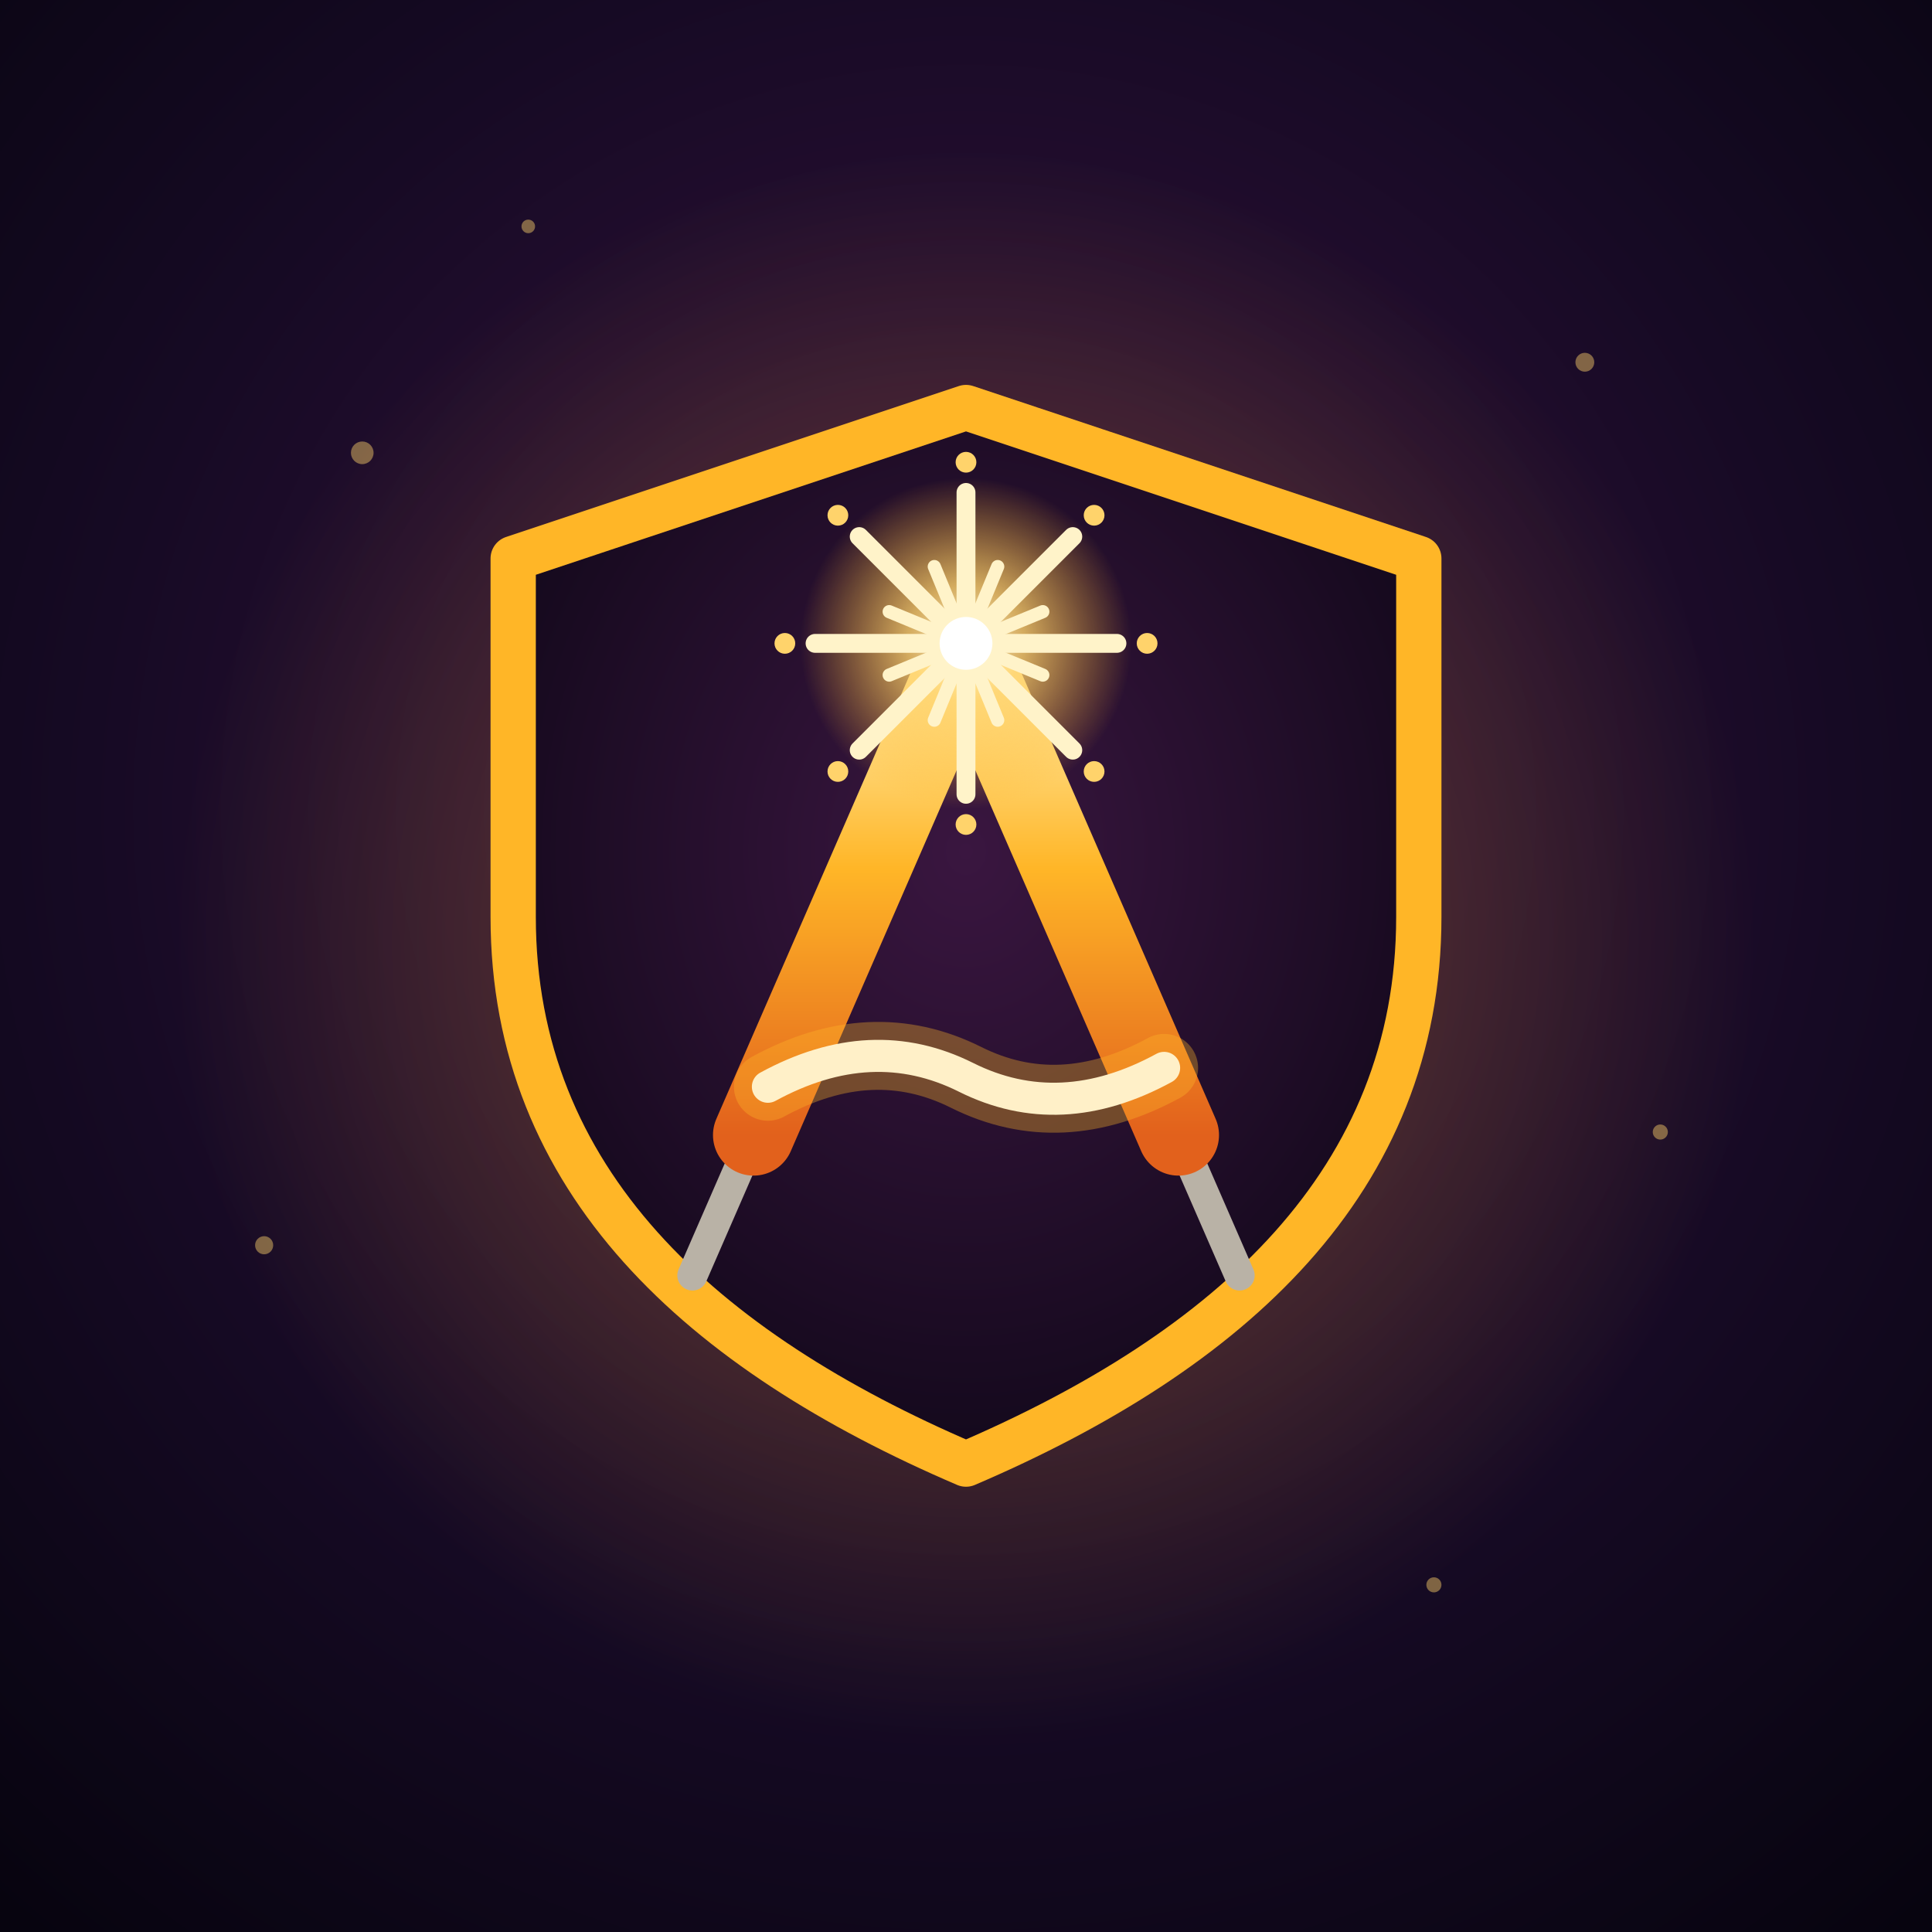
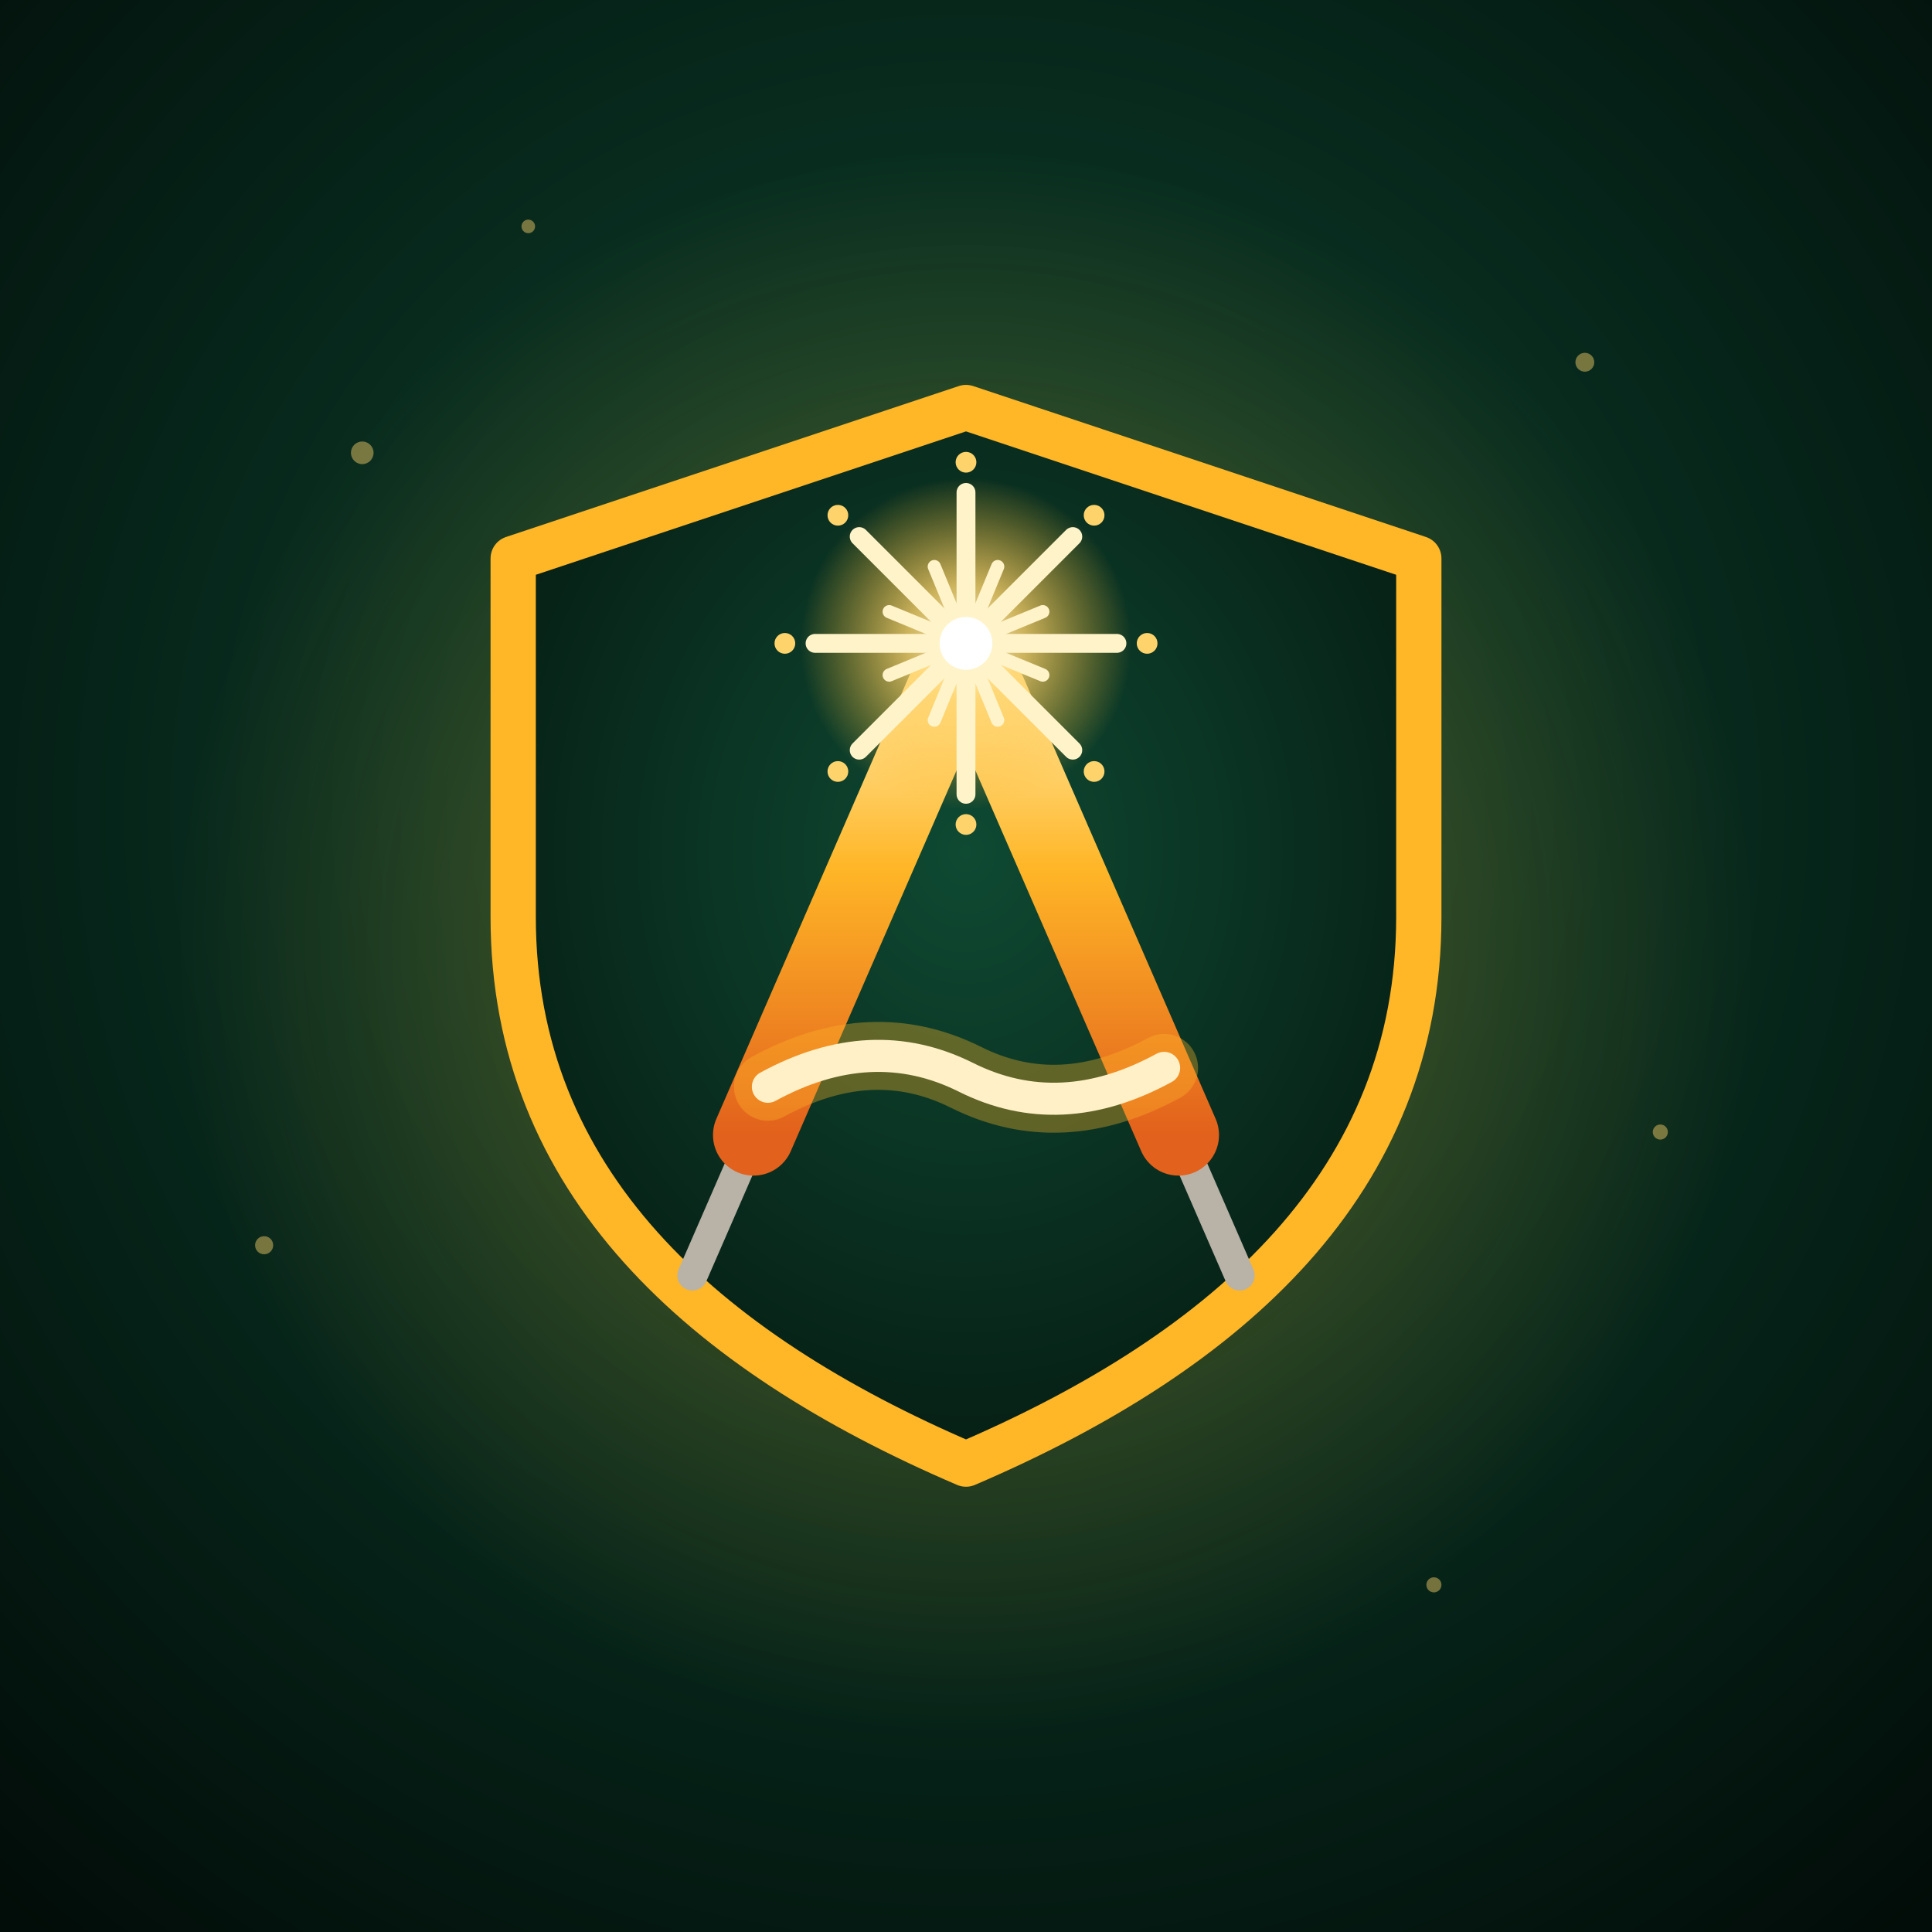
<svg xmlns="http://www.w3.org/2000/svg" viewBox="0 0 512 512">
  <defs>
    <radialGradient id="bg" cx=".5" cy=".42" r=".75">
-       <stop offset="0" stop-color="#3b1442" />
-       <stop offset=".6" stop-color="#160a24" />
-       <stop offset="1" stop-color="#07040f" />
+       <stop offset="0" stop-color="#0f4a33" />
+       <stop offset=".6" stop-color="#062419" />
+       <stop offset="1" stop-color="#020c08" />
    </radialGradient>
    <linearGradient id="coat" x1="0" y1="1" x2="0" y2="0">
      <stop offset="0" stop-color="#e2611c" />
      <stop offset=".6" stop-color="#ffb627" />
      <stop offset="1" stop-color="#ffe7a0" />
    </linearGradient>
    <radialGradient id="glow" cx=".5" cy=".5" r=".5">
      <stop offset="0" stop-color="#fff6d8" />
      <stop offset=".35" stop-color="#ffd36b" stop-opacity=".8" />
      <stop offset="1" stop-color="#ffb627" stop-opacity="0" />
    </radialGradient>
    <radialGradient id="sb" cx=".5" cy=".42" r=".7">
-       <stop offset="0" stop-color="#3a1640" />
-       <stop offset="1" stop-color="#0b0614" />
+       <stop offset="0" stop-color="#0f4a33" />
+       <stop offset="1" stop-color="#04150e" />
    </radialGradient>
    <radialGradient id="bgglow" cx=".5" cy=".5" r=".5">
      <stop offset="0" stop-color="#ffb627" stop-opacity=".35" />
      <stop offset="1" stop-color="#ffb627" stop-opacity="0" />
    </radialGradient>
  </defs>
  <rect width="512" height="512" fill="url(#bg)" />
  <circle cx="256" cy="250" r="210" fill="url(#bgglow)" />
  <g fill="#ffd36b" opacity=".45">
    <circle cx="96" cy="120" r="3" />
    <circle cx="420" cy="96" r="2.5" />
    <circle cx="440" cy="300" r="2" />
    <circle cx="70" cy="330" r="2.4" />
    <circle cx="140" cy="60" r="1.8" />
    <circle cx="380" cy="420" r="2" />
  </g>
  <g transform="translate(96 88) scale(5)">
    <path d="M32 4 L56 12 V31 C56 45 46 54 32 60 C18 54 8 45 8 31 V12 Z" fill="url(#sb)" />
    <path d="M32 4 L56 12 V31 C56 45 46 54 32 60 C18 54 8 45 8 31 V12 Z" fill="none" stroke="#ffb627" stroke-width="2.4" stroke-linejoin="round" />
    <g>
      <path d="M17.5 50 L20.74 42.56" stroke="#b9b2a6" stroke-width="1.6" stroke-linecap="round" />
      <path d="M20.74 42.56 L31 19" stroke="url(#coat)" stroke-width="4.3" stroke-linecap="round" />
      <path d="M46.5 50 L43.26 42.56" stroke="#b9b2a6" stroke-width="1.6" stroke-linecap="round" />
      <path d="M43.26 42.56 L33 19" stroke="url(#coat)" stroke-width="4.3" stroke-linecap="round" />
    </g>
    <g>
      <path d="M21.5 40 Q27 37 32 39.5 T42.5 39" fill="none" stroke="#ffb627" stroke-width="3.6" stroke-linecap="round" opacity=".35" />
      <path d="M21.5 40 Q27 37 32 39.5 T42.5 39" fill="none" stroke="#fff0c8" stroke-width="1.7" stroke-linecap="round" />
    </g>
    <g>
      <circle cx="32" cy="16.5" r="8.80" fill="url(#glow)" />
      <path d="M32.00 15.06 L32.00 8.50" stroke="#fff3c9" stroke-width="1" stroke-linecap="round" />
      <circle cx="32.00" cy="6.90" r=".55" fill="#ffd36b" />
      <path d="M32.55 15.17 L33.68 12.43" stroke="#fff3c9" stroke-width="0.7" stroke-linecap="round" />
      <path d="M33.02 15.48 L37.66 10.84" stroke="#fff3c9" stroke-width="1" stroke-linecap="round" />
      <circle cx="38.79" cy="9.71" r=".55" fill="#ffd36b" />
      <path d="M33.33 15.95 L36.07 14.82" stroke="#fff3c9" stroke-width="0.7" stroke-linecap="round" />
      <path d="M33.44 16.50 L40.00 16.50" stroke="#fff3c9" stroke-width="1" stroke-linecap="round" />
      <circle cx="41.60" cy="16.50" r=".55" fill="#ffd36b" />
      <path d="M33.33 17.05 L36.07 18.18" stroke="#fff3c9" stroke-width="0.7" stroke-linecap="round" />
      <path d="M33.02 17.52 L37.66 22.16" stroke="#fff3c9" stroke-width="1" stroke-linecap="round" />
      <circle cx="38.79" cy="23.29" r=".55" fill="#ffd36b" />
      <path d="M32.55 17.83 L33.68 20.57" stroke="#fff3c9" stroke-width="0.7" stroke-linecap="round" />
      <path d="M32.00 17.94 L32.00 24.50" stroke="#fff3c9" stroke-width="1" stroke-linecap="round" />
      <circle cx="32.00" cy="26.10" r=".55" fill="#ffd36b" />
      <path d="M31.45 17.83 L30.32 20.57" stroke="#fff3c9" stroke-width="0.7" stroke-linecap="round" />
      <path d="M30.98 17.52 L26.34 22.16" stroke="#fff3c9" stroke-width="1" stroke-linecap="round" />
      <circle cx="25.21" cy="23.29" r=".55" fill="#ffd36b" />
      <path d="M30.67 17.05 L27.93 18.18" stroke="#fff3c9" stroke-width="0.7" stroke-linecap="round" />
      <path d="M30.56 16.50 L24.00 16.50" stroke="#fff3c9" stroke-width="1" stroke-linecap="round" />
      <circle cx="22.40" cy="16.50" r=".55" fill="#ffd36b" />
      <path d="M30.67 15.95 L27.93 14.82" stroke="#fff3c9" stroke-width="0.7" stroke-linecap="round" />
      <path d="M30.98 15.48 L26.34 10.84" stroke="#fff3c9" stroke-width="1" stroke-linecap="round" />
      <circle cx="25.21" cy="9.71" r=".55" fill="#ffd36b" />
      <path d="M31.45 15.17 L30.32 12.43" stroke="#fff3c9" stroke-width="0.7" stroke-linecap="round" />
      <circle cx="32" cy="16.5" r="1.4" fill="#fff" />
    </g>
  </g>
</svg>
